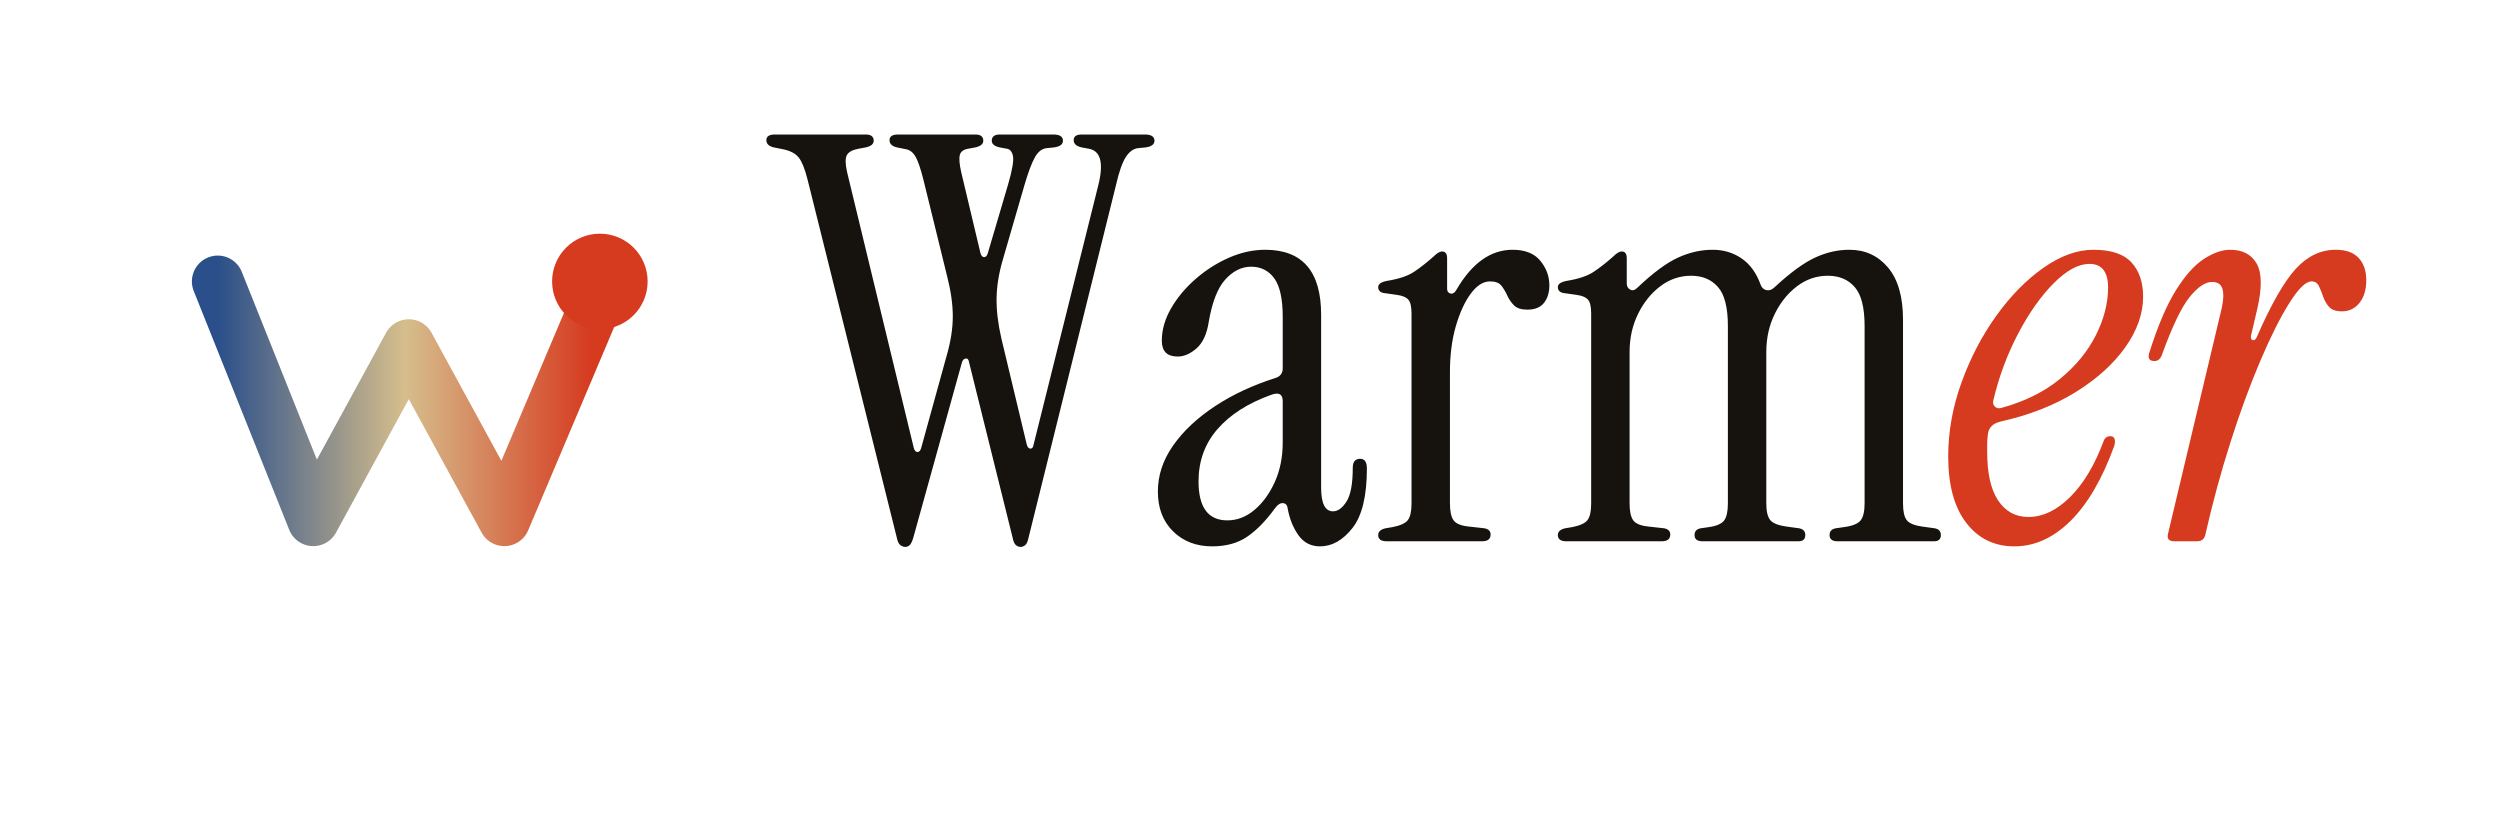
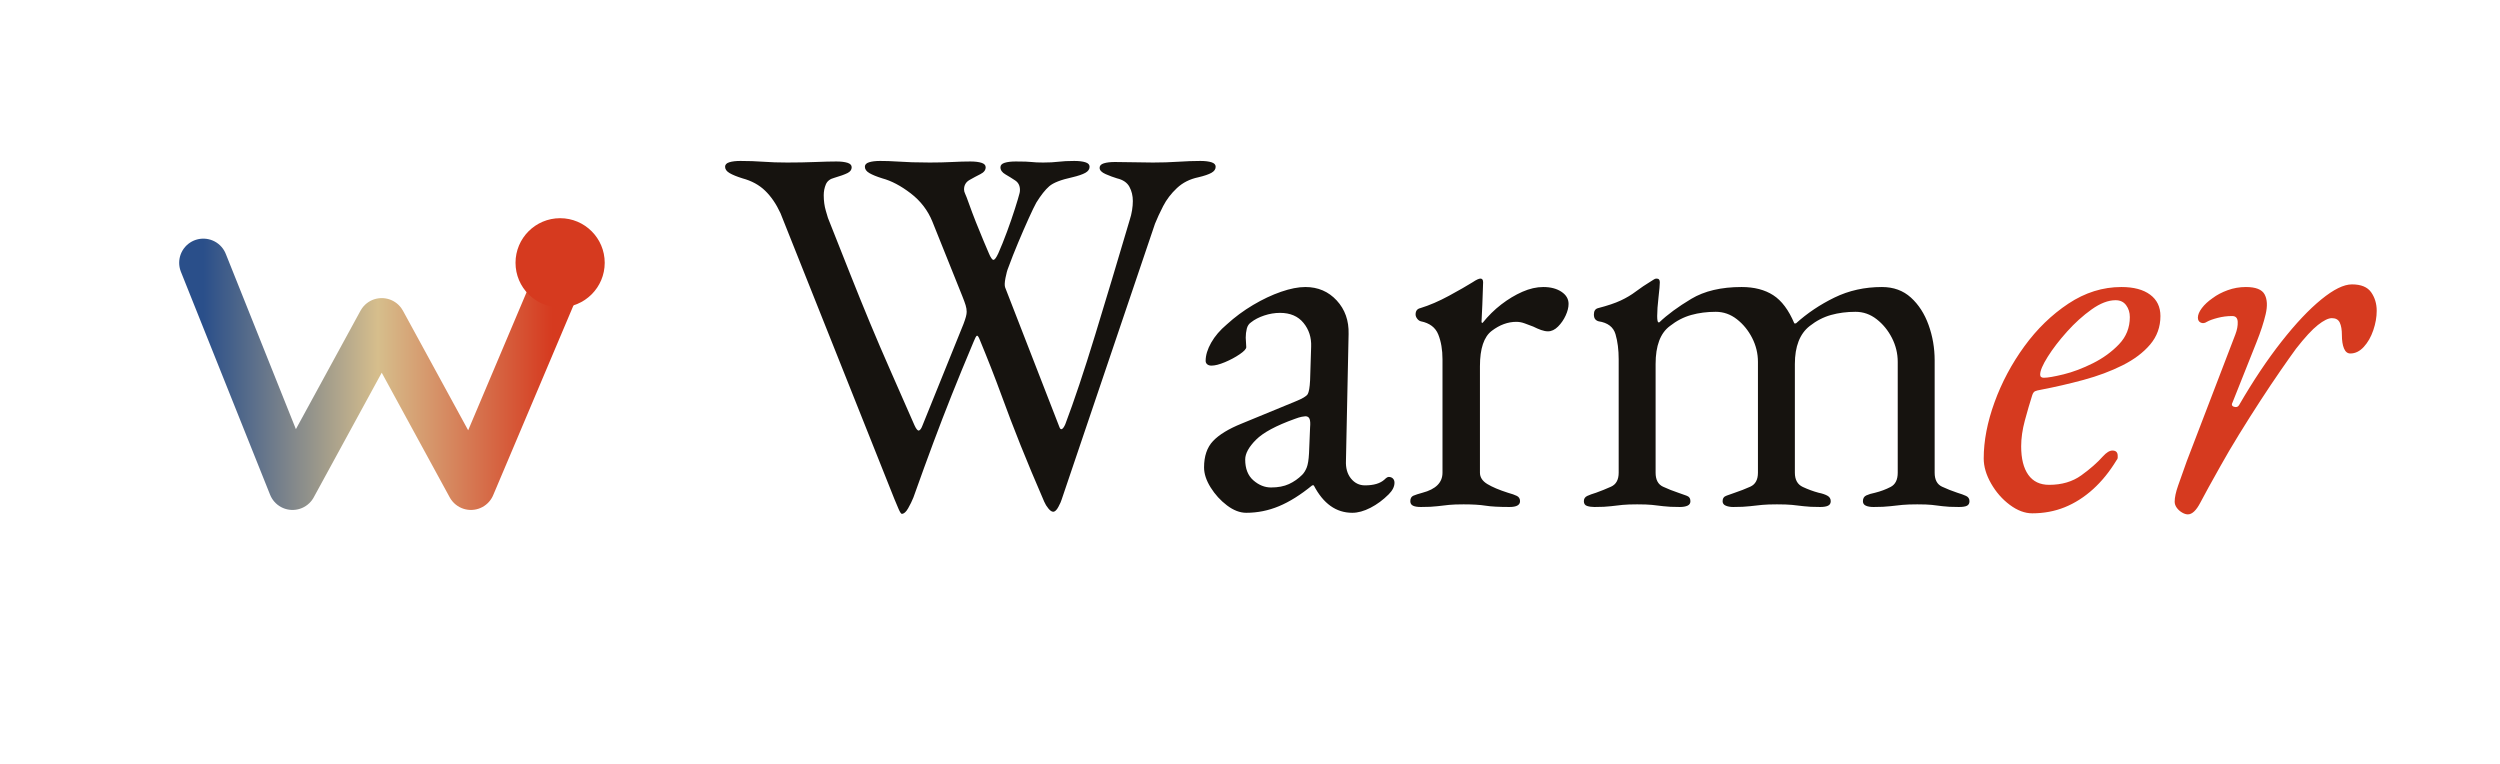
- <svg xmlns="http://www.w3.org/2000/svg" viewBox="0 0 486.78 159.2" width="486.78" height="159.2">
+ <svg xmlns="http://www.w3.org/2000/svg" viewBox="0 0 521.32 159.2" width="521.32" height="159.2">
  <g transform="translate(30 30) scale(1.55)">
    <defs>
      <linearGradient id="g1" x1="0" y1="0" x2="1" y2="0">
        <stop offset="0" stop-color="#2a4f8a" />
        <stop offset=".5" stop-color="#d6be8c" />
        <stop offset="1" stop-color="#d63a1f" />
      </linearGradient>
    </defs>
    <path d="M8 16L20 46L32 24L44 46L55 20" fill="none" stroke="url(#g1)" stroke-width="6.5" stroke-linecap="round" stroke-linejoin="round" />
    <circle cx="56" cy="16" r="6" fill="#d63a1f" />
  </g>
-   <path d="M198.72 106.492Q198.28 106.492 197.84 106.162Q197.4 105.832 197.18 104.732L188.71 70.632Q188.6 69.752 188.05 69.807Q187.5 69.862 187.28 70.632L177.82 104.732Q177.49 105.832 177.105 106.162Q176.72 106.492 176.28 106.492Q175.84 106.492 175.345 106.162Q174.85 105.832 174.63 104.732L157.25 34.992Q156.48 31.912 155.545 30.702Q154.61 29.492 152.41 29.052L150.76 28.722Q149.22 28.392 149.22 27.292Q149.22 26.192 150.87 26.192H168.58Q170.12 26.192 170.12 27.402Q170.12 28.392 168.47 28.722L167.26 28.942Q165.39 29.272 164.895 30.207Q164.4 31.142 164.95 33.562L177.93 87.242Q178.15 88.012 178.645 88.012Q179.14 88.012 179.36 87.242L184.31 69.312Q185.52 65.132 185.52 61.612Q185.52 58.092 184.42 53.802L179.8 34.992Q179.03 31.912 178.315 30.592Q177.6 29.272 176.39 29.052L174.74 28.722Q173.2 28.392 173.2 27.292Q173.2 26.192 174.85 26.192H189.92Q191.46 26.192 191.46 27.402Q191.46 28.392 189.81 28.722L188.6 28.942Q187.17 29.162 186.895 30.152Q186.62 31.142 187.17 33.562L190.91 49.292Q191.13 50.062 191.625 50.062Q192.12 50.062 192.34 49.292L196.3 35.872Q197.51 31.692 197.235 30.372Q196.96 29.052 195.97 28.942L194.76 28.722Q193.11 28.392 193.11 27.402Q193.11 26.192 194.65 26.192H205.1Q206.97 26.192 206.97 27.402Q206.97 28.502 205.1 28.722L203.89 28.832Q202.46 28.942 201.525 30.592Q200.59 32.242 199.49 35.982L195.31 50.392Q194.1 54.462 194.045 58.037Q193.99 61.612 194.98 65.902L199.93 86.582Q200.15 87.352 200.645 87.352Q201.14 87.352 201.25 86.582L213.9 35.872Q215.44 29.492 211.92 28.942L210.71 28.722Q209.06 28.392 209.06 27.292Q209.06 26.192 210.6 26.192H222.92Q224.79 26.192 224.79 27.402Q224.79 28.502 222.92 28.722L221.71 28.832Q220.28 28.942 219.235 30.537Q218.19 32.132 217.31 35.982L200.26 104.732Q200.04 105.832 199.6 106.162Q199.16 106.492 198.72 106.492Z M236.01 106.382Q231.39 106.382 228.42 103.467Q225.45 100.552 225.45 95.712Q225.45 90.982 228.42 86.747Q231.39 82.512 236.56 79.102Q241.73 75.692 248.33 73.602Q249.76 73.162 249.76 71.732V61.722Q249.76 56.442 248.11 54.187Q246.46 51.932 243.6 51.932Q240.85 51.932 238.595 54.407Q236.34 56.882 235.35 62.712Q234.8 66.232 232.985 67.827Q231.17 69.422 229.3 69.422Q226.22 69.422 226.22 66.342Q226.22 63.152 228.035 60.017Q229.85 56.882 232.82 54.297Q235.79 51.712 239.31 50.172Q242.83 48.632 246.35 48.632Q257.24 48.632 257.24 61.282V94.942Q257.24 99.562 259.55 99.562Q260.98 99.562 262.19 97.637Q263.4 95.712 263.4 91.092Q263.4 89.332 264.83 89.332Q266.15 89.332 266.15 91.202Q266.15 99.232 263.345 102.807Q260.54 106.382 257.02 106.382Q254.38 106.382 252.84 104.237Q251.3 102.092 250.75 99.122Q250.64 98.022 249.815 97.967Q248.99 97.912 248.22 99.012Q245.58 102.642 242.83 104.512Q240.08 106.382 236.01 106.382ZM238.98 101.322Q241.84 101.322 244.26 99.287Q246.68 97.252 248.22 93.842Q249.76 90.432 249.76 86.142V78.112Q249.76 76.022 247.45 76.902Q240.74 79.322 237.055 83.557Q233.37 87.792 233.37 93.732Q233.37 101.322 238.98 101.322Z M283.64 56.332Q288.15 48.632 294.53 48.632Q298.16 48.632 299.92 50.777Q301.68 52.922 301.68 55.562Q301.68 57.652 300.635 58.972Q299.59 60.292 297.39 60.292Q295.63 60.292 294.805 59.467Q293.98 58.642 293.485 57.542Q292.99 56.442 292.33 55.617Q291.67 54.792 290.13 54.792Q288.15 54.792 286.39 57.157Q284.63 59.522 283.475 63.482Q282.32 67.442 282.32 72.502V98.022Q282.32 100.332 283.035 101.322Q283.75 102.312 286.06 102.532L289.03 102.862Q290.24 103.082 290.24 104.072Q290.24 105.392 288.59 105.392H270.0Q268.35 105.392 268.35 104.182Q268.35 103.192 269.78 102.862L271.1 102.642Q273.41 102.202 274.125 101.267Q274.84 100.332 274.84 98.022V61.062Q274.84 59.082 274.235 58.367Q273.63 57.652 272.09 57.432L269.78 57.102Q268.35 56.992 268.35 55.892Q268.35 55.012 270.11 54.682Q273.52 54.132 275.335 52.922Q277.15 51.712 279.13 49.952Q280.12 48.962 280.78 48.962Q281.77 48.962 281.77 50.282V56.222Q281.77 56.992 282.43 57.157Q283.09 57.322 283.64 56.332Z M304.98 105.392Q303.33 105.392 303.33 104.182Q303.33 103.192 304.76 102.862L306.08 102.642Q308.39 102.202 309.105 101.267Q309.82 100.332 309.82 98.022V61.062Q309.82 59.082 309.215 58.367Q308.61 57.652 307.07 57.432L304.76 57.102Q303.33 56.992 303.33 55.892Q303.33 55.012 305.09 54.682Q308.5 54.132 310.315 52.922Q312.13 51.712 314.11 49.952Q315.1 48.962 315.76 48.962Q316.75 48.962 316.75 50.282V55.232Q316.75 56.002 317.41 56.387Q318.07 56.772 318.84 56.002Q323.35 51.712 326.705 50.172Q330.06 48.632 333.47 48.632Q336.66 48.632 339.135 50.337Q341.61 52.042 342.82 55.452Q343.15 56.332 343.975 56.497Q344.8 56.662 345.57 55.892Q350.08 51.712 353.38 50.172Q356.68 48.632 360.09 48.632Q364.71 48.632 367.625 52.097Q370.54 55.562 370.54 62.272V98.022Q370.54 100.332 371.255 101.267Q371.97 102.202 374.28 102.532L376.7 102.862Q377.91 103.082 377.91 104.182Q377.91 105.392 376.59 105.392H357.78Q356.24 105.392 356.24 104.182Q356.24 103.082 357.45 102.862L358.99 102.642Q361.52 102.312 362.29 101.322Q363.06 100.332 363.06 98.022V63.482Q363.06 58.092 361.135 55.892Q359.21 53.692 355.91 53.692Q352.61 53.692 349.915 55.727Q347.22 57.762 345.57 61.117Q343.92 64.472 343.92 68.542V98.022Q343.92 100.332 344.69 101.267Q345.46 102.202 347.88 102.532L350.3 102.862Q351.51 103.082 351.51 104.182Q351.51 105.392 350.19 105.392H331.49Q329.95 105.392 329.95 104.182Q329.95 103.082 331.16 102.862L332.7 102.642Q335.01 102.312 335.725 101.322Q336.44 100.332 336.44 98.022V63.482Q336.44 58.092 334.515 55.892Q332.59 53.692 329.29 53.692Q325.99 53.692 323.295 55.727Q320.6 57.762 318.95 61.117Q317.3 64.472 317.3 68.542V98.022Q317.3 100.332 318.015 101.322Q318.73 102.312 321.04 102.532L324.01 102.862Q325.22 103.082 325.22 104.072Q325.22 105.392 323.57 105.392Z" fill="#16130f" />
-   <path d="M392.21 106.382Q386.38 106.382 382.86 101.817Q379.34 97.252 379.34 88.892Q379.34 81.632 381.925 74.482Q384.51 67.332 388.69 61.502Q392.87 55.672 397.875 52.152Q402.88 48.632 407.61 48.632Q412.78 48.632 415.035 51.107Q417.29 53.582 417.29 57.762Q417.29 62.712 413.825 67.607Q410.36 72.502 404.145 76.352Q397.93 80.202 389.57 82.072Q387.15 82.622 387.04 84.822Q386.93 85.592 386.93 86.417Q386.93 87.242 386.93 88.012Q386.93 94.282 389.075 97.472Q391.22 100.662 394.96 100.662Q399.14 100.662 403.045 96.812Q406.95 92.962 409.59 85.922Q409.92 84.932 410.91 84.932Q411.57 84.932 411.735 85.482Q411.9 86.032 411.68 86.802Q408.16 96.482 403.155 101.432Q398.15 106.382 392.21 106.382ZM388.14 77.892Q387.92 78.662 388.415 79.157Q388.91 79.652 389.68 79.432Q396.5 77.562 401.12 73.767Q405.74 69.972 408.105 65.242Q410.47 60.512 410.47 56.002Q410.47 51.382 406.84 51.382Q403.65 51.382 399.91 55.122Q396.17 58.862 392.98 64.912Q389.79 70.962 388.14 77.892Z M423.34 105.392Q421.8 105.392 422.13 103.962L432.58 60.072Q433.13 57.652 432.745 56.277Q432.36 54.902 430.71 54.902Q428.73 54.902 426.365 57.817Q424 60.732 421.03 68.872Q420.59 70.302 419.49 70.302Q417.84 70.302 418.61 68.322Q421.03 60.732 423.725 56.442Q426.42 52.152 429.17 50.392Q431.92 48.632 434.23 48.632Q437.86 48.632 439.4 51.327Q440.94 54.022 439.51 60.182L438.3 65.352Q438.19 66.122 438.63 66.232Q439.07 66.342 439.4 65.682Q443.58 56.112 446.99 52.372Q450.4 48.632 454.8 48.632Q457.77 48.632 459.255 50.227Q460.74 51.822 460.74 54.572Q460.74 57.322 459.42 58.972Q458.1 60.622 456.01 60.622Q454.25 60.622 453.48 59.742Q452.71 58.862 452.325 57.707Q451.94 56.552 451.5 55.672Q451.06 54.792 450.07 54.792Q448.42 54.792 445.78 58.972Q443.14 63.152 440.115 70.247Q437.09 77.342 434.285 86.142Q431.48 94.942 429.39 104.182Q429.06 105.392 427.85 105.392Z" fill="#d63a1f" />
+   <path d="M188.05 107.152Q187.83 107.152 187.39 106.162Q186.95 105.172 186.51 104.072L162.75 44.452Q161.43 41.592 159.56 39.777Q157.69 37.962 154.83 37.192Q153.07 36.642 152.135 36.092Q151.2 35.542 151.2 34.772Q151.2 34.112 152.08 33.837Q152.96 33.562 154.39 33.562Q156.92 33.562 159.175 33.727Q161.43 33.892 164.18 33.892Q167.26 33.892 170.01 33.782Q172.76 33.672 174.41 33.672Q175.84 33.672 176.72 33.947Q177.6 34.222 177.6 34.882Q177.6 35.652 176.72 36.092Q175.84 36.532 173.97 37.082Q172.65 37.412 172.21 38.457Q171.77 39.502 171.77 40.712Q171.77 42.472 172.21 43.957Q172.65 45.442 172.65 45.442Q175.18 51.822 177.27 57.102Q179.36 62.382 181.395 67.277Q183.43 72.172 185.685 77.287Q187.94 82.402 190.69 88.672Q191.24 89.882 191.625 89.772Q192.01 89.662 192.34 88.782L200.92 67.552Q201.25 66.672 201.415 66.067Q201.58 65.462 201.58 65.022Q201.58 64.362 201.36 63.647Q201.14 62.932 200.7 61.832L194.43 46.212Q193.0 42.692 189.92 40.327Q186.84 37.962 183.98 37.192Q182.22 36.642 181.285 36.092Q180.35 35.542 180.35 34.772Q180.35 34.112 181.23 33.837Q182.11 33.562 183.54 33.562Q185.3 33.562 186.895 33.672Q188.49 33.782 190.195 33.837Q191.9 33.892 193.88 33.892Q196.41 33.892 198.555 33.782Q200.7 33.672 202.35 33.672Q203.78 33.672 204.66 33.947Q205.54 34.222 205.54 34.882Q205.54 35.762 204.44 36.312Q203.34 36.862 202.185 37.522Q201.03 38.182 201.03 39.502Q201.03 39.722 201.085 39.942Q201.14 40.162 201.25 40.382Q201.47 40.822 202.075 42.527Q202.68 44.232 203.505 46.322Q204.33 48.412 205.1 50.227Q205.87 52.042 206.2 52.812Q206.75 54.132 207.135 54.187Q207.52 54.242 208.18 52.812Q209.06 50.832 209.995 48.302Q210.93 45.772 211.645 43.517Q212.36 41.262 212.58 40.382Q212.69 40.052 212.69 39.612Q212.69 38.292 211.7 37.632Q210.71 36.972 209.665 36.367Q208.62 35.762 208.62 34.882Q208.62 34.222 209.5 33.947Q210.38 33.672 211.81 33.672Q214.23 33.672 215.11 33.782Q215.99 33.892 217.53 33.892Q219.4 33.892 220.72 33.727Q222.04 33.562 224.02 33.562Q225.45 33.562 226.33 33.837Q227.21 34.112 227.21 34.772Q227.21 35.542 226.33 36.037Q225.45 36.532 223.58 36.972Q220.06 37.742 218.795 38.842Q217.53 39.942 216.1 42.252Q215.55 43.242 214.505 45.552Q213.46 47.862 212.305 50.612Q211.15 53.362 210.27 55.782Q209.94 56.552 209.665 57.982Q209.39 59.412 209.61 59.962L220.94 89.112Q221.16 89.662 221.49 89.442Q221.82 89.222 222.15 88.452Q224.9 81.192 228.365 69.862Q231.83 58.532 235.57 45.882Q235.9 44.892 236.065 43.847Q236.23 42.802 236.23 41.922Q236.23 40.272 235.515 38.952Q234.8 37.632 232.93 37.192Q231.83 36.862 230.565 36.312Q229.3 35.762 229.3 34.992Q229.3 34.332 230.18 34.057Q231.06 33.782 232.49 33.782Q234.69 33.782 236.505 33.837Q238.32 33.892 240.41 33.892Q243.16 33.892 245.69 33.727Q248.22 33.562 250.31 33.562Q251.74 33.562 252.62 33.837Q253.5 34.112 253.5 34.772Q253.5 35.542 252.62 36.037Q251.74 36.532 249.87 36.972Q247.23 37.522 245.415 39.227Q243.6 40.932 242.555 42.967Q241.51 45.002 240.85 46.652L221.38 104.182Q221.27 104.622 220.72 105.667Q220.17 106.712 219.62 106.712Q219.18 106.712 218.63 106.052Q218.08 105.392 217.75 104.622Q214.89 98.022 212.8 92.797Q210.71 87.572 208.785 82.292Q206.86 77.012 204.22 70.632Q203.89 69.862 203.67 70.027Q203.45 70.192 203.01 71.292Q200.37 77.562 198.445 82.402Q196.52 87.242 194.65 92.247Q192.78 97.252 190.47 103.742Q190.03 104.842 189.37 105.997Q188.71 107.152 188.05 107.152Z M259.88 106.932Q257.9 106.932 255.865 105.392Q253.83 103.852 252.455 101.652Q251.08 99.452 251.08 97.472Q251.08 93.952 252.95 91.972Q254.82 89.992 258.89 88.342L270.11 83.722Q272.31 82.842 272.695 82.182Q273.08 81.522 273.19 79.322L273.41 72.282Q273.52 69.422 271.815 67.332Q270.11 65.242 266.92 65.242Q265.27 65.242 263.62 65.792Q261.97 66.342 260.87 67.222Q260.21 67.662 259.99 68.542Q259.77 69.422 259.77 70.412Q259.77 70.852 259.825 71.402Q259.88 71.952 259.88 72.392Q259.88 72.942 258.505 73.877Q257.13 74.812 255.425 75.527Q253.72 76.242 252.62 76.242Q252.07 76.242 251.74 75.967Q251.41 75.692 251.41 75.252Q251.41 73.492 252.565 71.457Q253.72 69.422 255.81 67.662Q258.34 65.352 261.31 63.592Q264.28 61.832 267.14 60.842Q270.0 59.852 272.2 59.852Q276.16 59.852 278.745 62.657Q281.33 65.462 281.22 69.642L280.67 96.042Q280.56 98.352 281.715 99.782Q282.87 101.212 284.63 101.212Q287.38 101.212 288.7 100.002Q289.25 99.452 289.58 99.452Q290.13 99.452 290.46 99.782Q290.79 100.112 290.79 100.662Q290.79 101.872 289.58 103.082Q287.82 104.842 285.785 105.887Q283.75 106.932 281.99 106.932Q276.93 106.932 273.96 101.212H273.63Q270.0 104.182 266.7 105.557Q263.4 106.932 259.88 106.932ZM265.05 101.652Q267.25 101.652 268.79 100.937Q270.33 100.222 271.54 99.012Q272.09 98.462 272.475 97.527Q272.86 96.592 272.97 94.502L273.19 89.112Q273.3 87.902 273.08 87.352Q272.86 86.802 272.2 86.802Q271.98 86.802 271.43 86.912Q270.88 87.022 270.0 87.352Q264.17 89.442 261.915 91.697Q259.66 93.952 259.66 95.822Q259.66 98.682 261.365 100.167Q263.07 101.652 265.05 101.652Z M296.29 105.722Q295.19 105.722 294.64 105.447Q294.09 105.172 294.09 104.512Q294.09 103.632 294.75 103.357Q295.41 103.082 296.62 102.752Q298.71 102.202 299.755 101.157Q300.8 100.112 300.8 98.572V74.922Q300.8 71.952 299.92 69.752Q299.04 67.552 296.29 67.002Q295.85 66.892 295.52 66.452Q295.19 66.012 295.19 65.572Q295.19 64.472 296.18 64.252Q299.04 63.372 302.175 61.667Q305.31 59.962 307.07 58.862Q307.73 58.422 308.115 58.257Q308.5 58.092 308.72 58.092Q309.27 58.092 309.27 58.862Q309.27 59.192 309.215 60.512Q309.16 61.832 309.105 63.592Q309.05 65.352 308.94 67.112Q308.94 67.332 309.16 67.332Q310.92 65.132 313.065 63.482Q315.21 61.832 317.465 60.842Q319.72 59.852 321.81 59.852Q324.12 59.852 325.605 60.842Q327.09 61.832 327.09 63.372Q327.09 64.472 326.485 65.792Q325.88 67.112 324.89 68.102Q323.9 69.092 322.8 69.092Q322.14 69.092 321.37 68.817Q320.6 68.542 319.72 68.102Q318.84 67.772 317.96 67.442Q317.08 67.112 316.2 67.112Q313.56 67.112 311.085 68.982Q308.61 70.852 308.61 76.352V98.572Q308.61 100.002 310.15 100.937Q311.69 101.872 314.44 102.752Q315.65 103.082 316.31 103.412Q316.97 103.742 316.97 104.512Q316.97 105.722 314.77 105.722Q311.47 105.722 309.765 105.447Q308.06 105.172 305.2 105.172Q303.33 105.172 302.175 105.282Q301.02 105.392 299.755 105.557Q298.49 105.722 296.29 105.722Z M332.48 105.722Q331.6 105.722 330.94 105.502Q330.28 105.282 330.28 104.512Q330.28 103.742 330.995 103.412Q331.71 103.082 332.81 102.752Q334.35 102.202 335.945 101.487Q337.54 100.772 337.54 98.572V74.922Q337.54 71.952 336.88 69.697Q336.22 67.442 333.36 67.002Q332.92 66.892 332.645 66.562Q332.37 66.232 332.37 65.572Q332.37 64.472 333.25 64.252Q336.22 63.482 337.98 62.657Q339.74 61.832 341.115 60.787Q342.49 59.742 344.47 58.532Q344.69 58.422 344.91 58.257Q345.13 58.092 345.46 58.092Q346.12 58.092 346.12 58.862Q346.12 59.632 345.845 61.997Q345.57 64.362 345.57 65.902Q345.57 67.002 345.79 67.222H346.01Q348.54 64.802 352.665 62.327Q356.79 59.852 363.17 59.852Q367.13 59.852 369.77 61.557Q372.41 63.262 374.17 67.442H374.5Q378.02 64.252 382.53 62.052Q387.04 59.852 392.43 59.852Q396.06 59.852 398.48 62.052Q400.9 64.252 402.165 67.772Q403.43 71.292 403.43 75.142V98.572Q403.43 100.772 404.97 101.487Q406.51 102.202 408.16 102.752Q409.26 103.082 409.975 103.412Q410.69 103.742 410.69 104.512Q410.69 105.172 410.195 105.447Q409.7 105.722 408.49 105.722Q406.29 105.722 405.08 105.557Q403.87 105.392 402.825 105.282Q401.78 105.172 399.8 105.172Q397.93 105.172 396.72 105.282Q395.51 105.392 394.19 105.557Q392.87 105.722 390.67 105.722Q389.68 105.722 389.075 105.447Q388.47 105.172 388.47 104.512Q388.47 103.632 389.185 103.302Q389.9 102.972 391.0 102.752Q392.76 102.312 394.245 101.542Q395.73 100.772 395.73 98.572V75.472Q395.73 72.832 394.52 70.467Q393.31 68.102 391.33 66.562Q389.35 65.022 386.93 65.022Q384.18 65.022 381.815 65.682Q379.45 66.342 377.36 67.992Q374.28 70.412 374.28 75.912V98.572Q374.28 100.772 375.93 101.542Q377.58 102.312 379.23 102.752Q380.33 102.972 381.045 103.357Q381.76 103.742 381.76 104.512Q381.76 105.172 381.21 105.447Q380.66 105.722 379.56 105.722Q377.36 105.722 376.095 105.557Q374.83 105.392 373.675 105.282Q372.52 105.172 370.54 105.172Q368.67 105.172 367.46 105.282Q366.25 105.392 364.93 105.557Q363.61 105.722 361.41 105.722Q360.53 105.722 359.87 105.447Q359.21 105.172 359.21 104.512Q359.21 103.632 360.035 103.357Q360.86 103.082 361.74 102.752Q363.39 102.202 364.985 101.487Q366.58 100.772 366.58 98.572V75.472Q366.58 72.832 365.37 70.467Q364.16 68.102 362.18 66.562Q360.2 65.022 357.78 65.022Q355.03 65.022 352.665 65.682Q350.3 66.342 348.21 67.992Q345.24 70.192 345.24 75.912V98.572Q345.24 100.772 346.78 101.487Q348.32 102.202 349.97 102.752Q350.85 103.082 351.675 103.357Q352.5 103.632 352.5 104.512Q352.5 105.172 351.895 105.447Q351.29 105.722 350.3 105.722Q348.1 105.722 346.835 105.557Q345.57 105.392 344.47 105.282Q343.37 105.172 341.39 105.172Q339.52 105.172 338.365 105.282Q337.21 105.392 335.945 105.557Q334.68 105.722 332.48 105.722Z" fill="#16130f" />
+   <path d="M423.78 107.042Q421.47 107.042 419.105 105.282Q416.74 103.522 415.2 100.827Q413.66 98.132 413.66 95.602Q413.66 90.102 415.915 83.887Q418.17 77.672 422.13 72.227Q426.09 66.782 431.315 63.317Q436.54 59.852 442.37 59.852Q446.22 59.852 448.365 61.447Q450.51 63.042 450.51 65.902Q450.51 69.312 448.365 71.842Q446.22 74.372 442.59 76.187Q438.96 78.002 434.505 79.212Q430.05 80.422 425.43 81.302Q424.77 81.412 424.385 81.577Q424 81.742 423.78 82.402Q423.01 84.822 422.24 87.682Q421.47 90.542 421.47 93.072Q421.47 96.922 422.955 99.012Q424.44 101.102 427.3 101.102Q431.26 101.102 434.01 99.122Q436.76 97.142 438.52 95.162Q439.62 93.952 440.5 93.952Q441.6 93.952 441.6 95.052Q441.6 95.162 441.6 95.437Q441.6 95.712 441.38 95.932Q439.18 99.562 436.43 102.037Q433.68 104.512 430.545 105.777Q427.41 107.042 423.78 107.042ZM426.2 78.772Q427.41 78.772 430.325 78.057Q433.24 77.342 436.43 75.747Q439.62 74.152 441.875 71.787Q444.13 69.422 444.13 66.122Q444.13 64.692 443.36 63.647Q442.59 62.602 441.16 62.602Q438.85 62.602 436.155 64.527Q433.46 66.452 431.04 69.147Q428.62 71.842 427.025 74.372Q425.43 76.902 425.43 78.112Q425.43 78.772 426.2 78.772Z M456.23 107.262Q455.68 107.262 455.02 106.877Q454.36 106.492 453.92 105.887Q453.48 105.282 453.48 104.622Q453.48 103.302 454.195 101.267Q454.91 99.232 456.01 96.152L466.13 69.752Q466.68 68.322 466.625 67.112Q466.57 65.902 465.47 65.902Q463.93 65.902 462.445 66.287Q460.96 66.672 460.19 67.112Q459.53 67.552 458.925 67.277Q458.32 67.002 458.32 66.232Q458.32 65.352 459.145 64.252Q459.97 63.152 461.4 62.162Q462.72 61.172 464.535 60.512Q466.35 59.852 468.33 59.852Q471.41 59.852 472.235 61.392Q473.06 62.932 472.455 65.517Q471.85 68.102 470.53 71.402L465.58 83.832Q465.14 84.602 465.855 84.822Q466.57 85.042 466.9 84.492Q471.3 76.902 475.755 71.237Q480.21 65.572 484.06 62.437Q487.91 59.302 490.44 59.302Q493.3 59.302 494.455 60.952Q495.61 62.602 495.61 64.802Q495.61 66.782 494.895 68.872Q494.18 70.962 492.915 72.337Q491.65 73.712 490.11 73.712Q489.23 73.712 488.79 72.667Q488.35 71.622 488.35 69.862Q488.35 68.212 487.91 67.277Q487.47 66.342 486.26 66.342Q485.16 66.342 483.345 67.772Q481.53 69.202 478.78 72.722Q477.57 74.372 475.59 77.232Q473.61 80.092 471.355 83.557Q469.1 87.022 466.9 90.597Q464.7 94.172 463.05 97.142Q460.08 102.422 458.815 104.842Q457.55 107.262 456.23 107.262Z" fill="#d63a1f" />
</svg>
